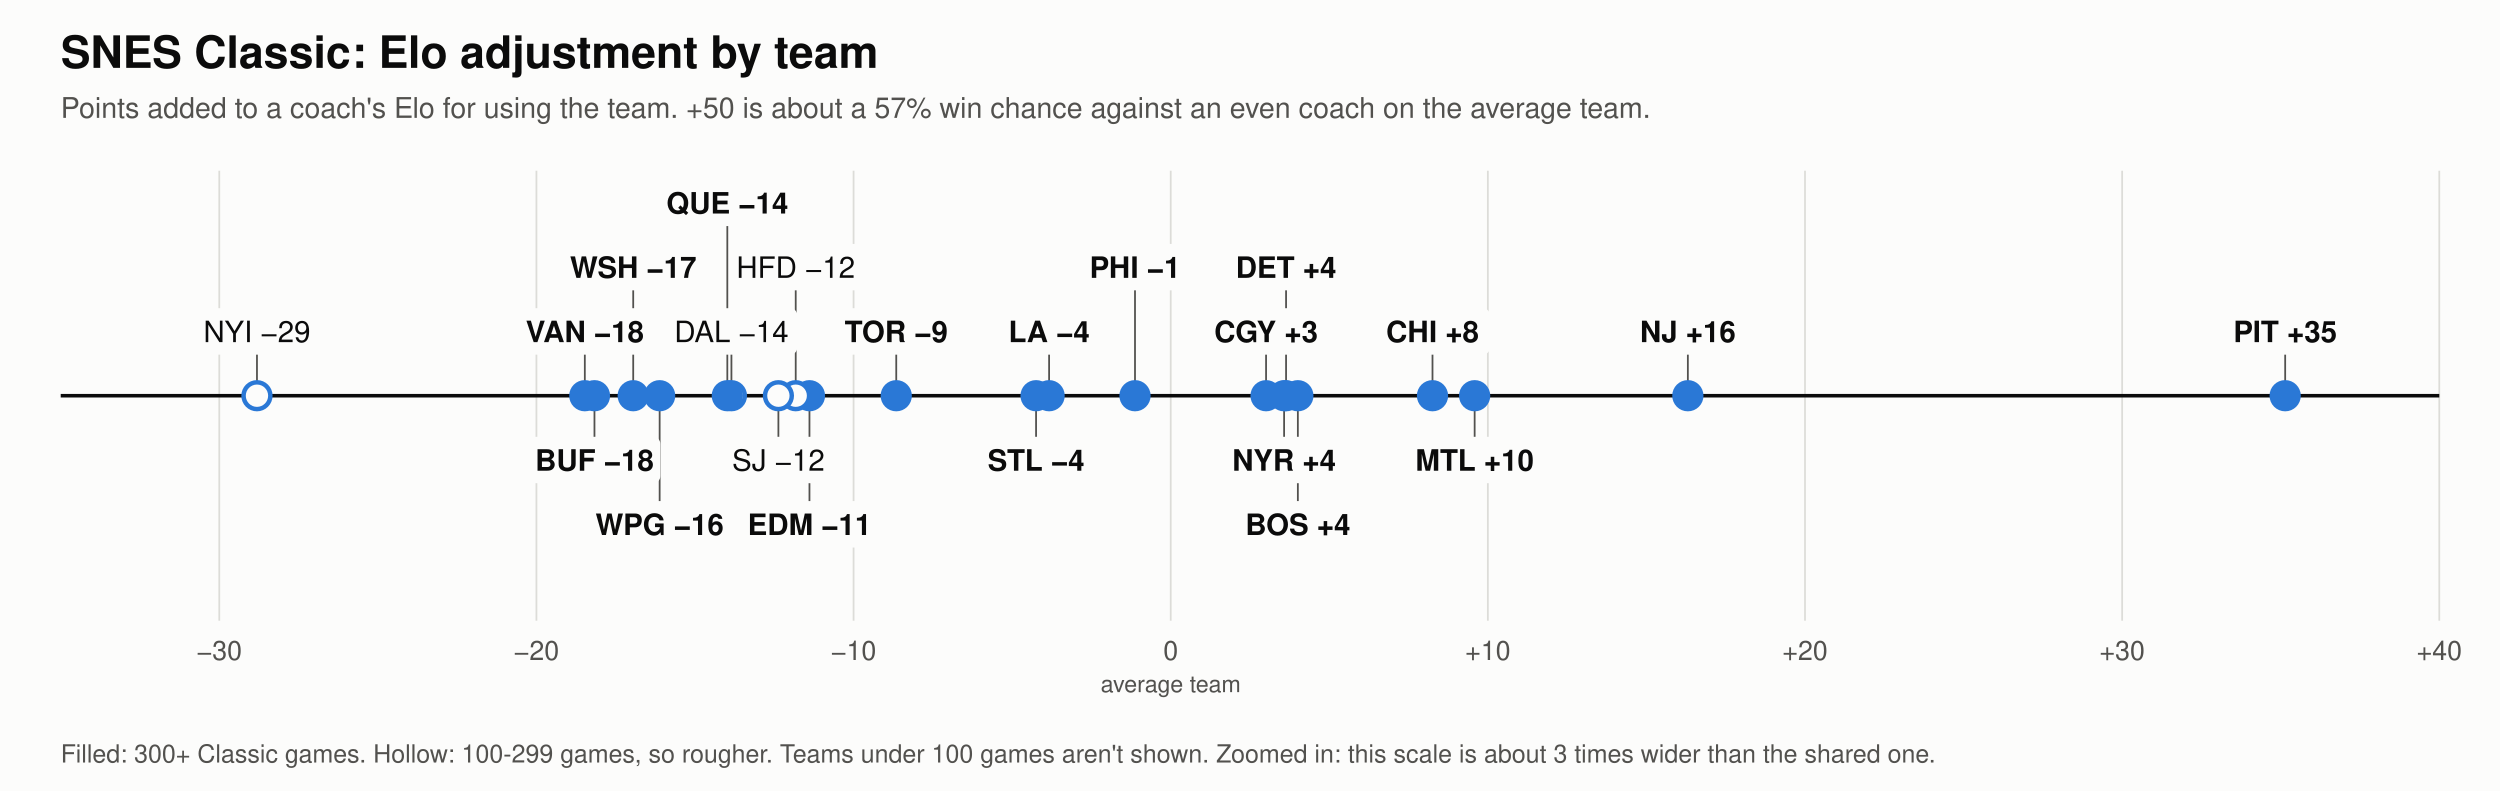
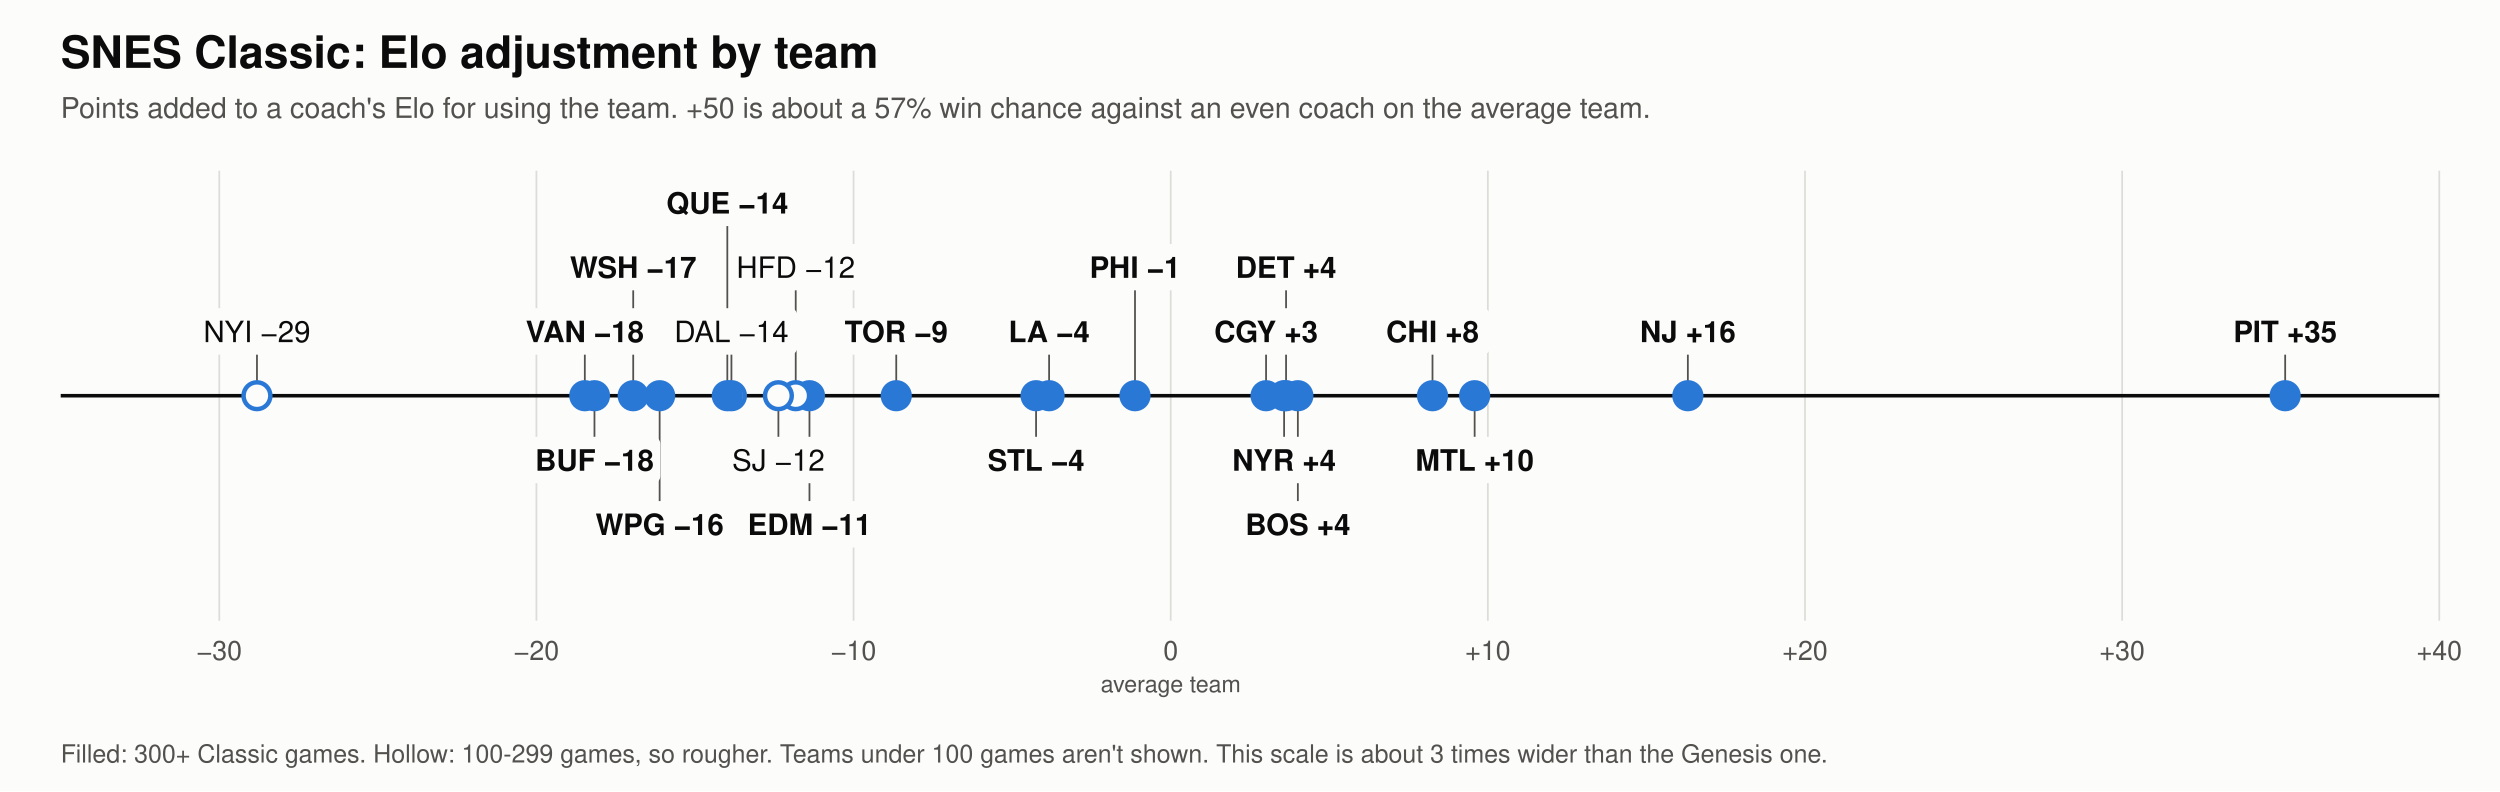
<svg xmlns="http://www.w3.org/2000/svg" width="1400" height="443" viewBox="0 0 1400 443" font-family="Segoe UI, Helvetica, Arial, sans-serif">
  <rect width="1400" height="443" fill="#fcfcfb" />
  <text x="34" y="38" font-size="25" font-weight="700" fill="#0b0b0b">SNES Classic: Elo adjustment by team</text>
  <text x="34" y="66" font-size="16" fill="#52514e">Points added to a coach's Elo for using the team. +50 is about a 57% win chance against an even coach on the average team.</text>
  <line x1="122.8" x2="122.8" y1="95.6" y2="347.6" stroke="#dcdcd8" stroke-width="1" />
  <text x="122.8" y="369.6" font-size="15" text-anchor="middle" fill="#52514e">−30</text>
  <line x1="300.4" x2="300.4" y1="95.6" y2="347.6" stroke="#dcdcd8" stroke-width="1" />
  <text x="300.4" y="369.6" font-size="15" text-anchor="middle" fill="#52514e">−20</text>
  <line x1="478.0" x2="478.0" y1="95.6" y2="347.6" stroke="#dcdcd8" stroke-width="1" />
  <text x="478.0" y="369.6" font-size="15" text-anchor="middle" fill="#52514e">−10</text>
  <line x1="655.6" x2="655.6" y1="95.6" y2="347.6" stroke="#dcdcd8" stroke-width="1" />
  <text x="655.6" y="369.6" font-size="15" text-anchor="middle" fill="#52514e">0</text>
  <line x1="833.2" x2="833.2" y1="95.6" y2="347.6" stroke="#dcdcd8" stroke-width="1" />
  <text x="833.2" y="369.6" font-size="15" text-anchor="middle" fill="#52514e">+10</text>
  <line x1="1010.8" x2="1010.8" y1="95.6" y2="347.6" stroke="#dcdcd8" stroke-width="1" />
  <text x="1010.8" y="369.6" font-size="15" text-anchor="middle" fill="#52514e">+20</text>
  <line x1="1188.4" x2="1188.4" y1="95.6" y2="347.6" stroke="#dcdcd8" stroke-width="1" />
  <text x="1188.4" y="369.6" font-size="15" text-anchor="middle" fill="#52514e">+30</text>
  <line x1="1366.0" x2="1366.0" y1="95.6" y2="347.6" stroke="#dcdcd8" stroke-width="1" />
  <text x="1366.0" y="369.6" font-size="15" text-anchor="middle" fill="#52514e">+40</text>
  <text x="655.6" y="387.6" font-size="13" text-anchor="middle" fill="#52514e">average team</text>
  <line x1="34.0" x2="1366.0" y1="221.6" y2="221.6" stroke="#0b0b0b" stroke-width="2" />
  <line x1="407.3" x2="407.3" y1="221.6" y2="113.6" stroke="#52514e" stroke-width="1" />
  <line x1="726.8" x2="726.8" y1="221.6" y2="293.6" stroke="#52514e" stroke-width="1" />
  <line x1="720.2" x2="720.2" y1="221.6" y2="149.6" stroke="#52514e" stroke-width="1" />
  <line x1="453.3" x2="453.3" y1="221.6" y2="293.6" stroke="#52514e" stroke-width="1" />
  <line x1="445.6" x2="445.6" y1="221.6" y2="149.6" stroke="#52514e" stroke-width="1" />
  <line x1="635.6" x2="635.6" y1="221.6" y2="149.6" stroke="#52514e" stroke-width="1" />
  <line x1="369.4" x2="369.4" y1="221.6" y2="293.6" stroke="#52514e" stroke-width="1" />
  <line x1="354.6" x2="354.6" y1="221.6" y2="149.6" stroke="#52514e" stroke-width="1" />
  <line x1="332.9" x2="332.9" y1="221.6" y2="257.6" stroke="#52514e" stroke-width="1" />
  <line x1="709.0" x2="709.0" y1="221.6" y2="185.6" stroke="#52514e" stroke-width="1" />
  <line x1="802.2" x2="802.2" y1="221.6" y2="185.6" stroke="#52514e" stroke-width="1" />
  <line x1="409.6" x2="409.6" y1="221.6" y2="185.6" stroke="#52514e" stroke-width="1" />
  <line x1="587.5" x2="587.5" y1="221.6" y2="185.6" stroke="#52514e" stroke-width="1" />
  <line x1="825.8" x2="825.8" y1="221.6" y2="257.6" stroke="#52514e" stroke-width="1" />
  <line x1="945.2" x2="945.2" y1="221.6" y2="185.6" stroke="#52514e" stroke-width="1" />
  <line x1="143.9" x2="143.9" y1="221.6" y2="185.6" stroke="#52514e" stroke-width="1" />
  <line x1="719.1" x2="719.1" y1="221.6" y2="257.6" stroke="#52514e" stroke-width="1" />
  <line x1="1279.7" x2="1279.7" y1="221.6" y2="185.6" stroke="#52514e" stroke-width="1" />
  <line x1="435.9" x2="435.9" y1="221.6" y2="257.6" stroke="#52514e" stroke-width="1" />
  <line x1="580.2" x2="580.2" y1="221.6" y2="257.6" stroke="#52514e" stroke-width="1" />
  <line x1="501.9" x2="501.9" y1="221.6" y2="185.6" stroke="#52514e" stroke-width="1" />
  <line x1="327.5" x2="327.5" y1="221.6" y2="185.6" stroke="#52514e" stroke-width="1" />
  <rect x="694.6" y="280.6" width="64.4" height="26" rx="4" fill="#fcfcfb" />
  <text x="726.8" y="299.6" font-size="16.5" text-anchor="middle" fill="#0b0b0b" font-weight="600">BOS +4</text>
  <rect x="296.0" y="244.6" width="73.8" height="26" rx="4" fill="#fcfcfb" />
  <text x="332.9" y="263.6" font-size="16.5" text-anchor="middle" fill="#0b0b0b" font-weight="600">BUF −18</text>
  <rect x="676.8" y="172.6" width="64.4" height="26" rx="4" fill="#fcfcfb" />
  <text x="709.0" y="191.6" font-size="16.5" text-anchor="middle" fill="#0b0b0b" font-weight="600">CGY +3</text>
  <rect x="770.0" y="172.6" width="64.4" height="26" rx="4" fill="#fcfcfb" />
  <text x="802.2" y="191.6" font-size="16.5" text-anchor="middle" fill="#0b0b0b" font-weight="600">CHI +8</text>
  <rect x="372.7" y="172.6" width="73.8" height="26" rx="4" fill="#fcfcfb" />
  <text x="409.6" y="191.6" font-size="16.5" text-anchor="middle" fill="#0b0b0b" font-weight="400">DAL −14</text>
  <rect x="688.0" y="136.6" width="64.4" height="26" rx="4" fill="#fcfcfb" />
  <text x="720.2" y="155.6" font-size="16.5" text-anchor="middle" fill="#0b0b0b" font-weight="600">DET +4</text>
  <rect x="416.4" y="280.6" width="73.8" height="26" rx="4" fill="#fcfcfb" />
  <text x="453.3" y="299.6" font-size="16.5" text-anchor="middle" fill="#0b0b0b" font-weight="600">EDM −11</text>
  <rect x="408.7" y="136.6" width="73.8" height="26" rx="4" fill="#fcfcfb" />
  <text x="445.6" y="155.6" font-size="16.5" text-anchor="middle" fill="#0b0b0b" font-weight="400">HFD −12</text>
  <rect x="560.0" y="172.6" width="55.0" height="26" rx="4" fill="#fcfcfb" />
  <text x="587.5" y="191.6" font-size="16.5" text-anchor="middle" fill="#0b0b0b" font-weight="600">LA −4</text>
  <rect x="788.9" y="244.6" width="73.8" height="26" rx="4" fill="#fcfcfb" />
  <text x="825.8" y="263.6" font-size="16.5" text-anchor="middle" fill="#0b0b0b" font-weight="600">MTL +10</text>
  <rect x="913.0" y="172.6" width="64.4" height="26" rx="4" fill="#fcfcfb" />
  <text x="945.2" y="191.6" font-size="16.5" text-anchor="middle" fill="#0b0b0b" font-weight="600">NJ +16</text>
  <rect x="107.0" y="172.6" width="73.8" height="26" rx="4" fill="#fcfcfb" />
  <text x="143.9" y="191.6" font-size="16.5" text-anchor="middle" fill="#0b0b0b" font-weight="400">NYI −29</text>
  <rect x="686.9" y="244.6" width="64.4" height="26" rx="4" fill="#fcfcfb" />
  <text x="719.1" y="263.6" font-size="16.5" text-anchor="middle" fill="#0b0b0b" font-weight="600">NYR +4</text>
  <rect x="603.4" y="136.6" width="64.4" height="26" rx="4" fill="#fcfcfb" />
  <text x="635.6" y="155.6" font-size="16.5" text-anchor="middle" fill="#0b0b0b" font-weight="600">PHI −1</text>
  <rect x="1242.8" y="172.6" width="73.8" height="26" rx="4" fill="#fcfcfb" />
  <text x="1279.7" y="191.6" font-size="16.5" text-anchor="middle" fill="#0b0b0b" font-weight="600">PIT +35</text>
  <rect x="370.4" y="100.6" width="73.8" height="26" rx="4" fill="#fcfcfb" />
  <text x="407.3" y="119.6" font-size="16.5" text-anchor="middle" fill="#0b0b0b" font-weight="600">QUE −14</text>
  <rect x="403.7" y="244.6" width="64.4" height="26" rx="4" fill="#fcfcfb" />
  <text x="435.9" y="263.6" font-size="16.5" text-anchor="middle" fill="#0b0b0b" font-weight="400">SJ −12</text>
  <rect x="548.0" y="244.6" width="64.4" height="26" rx="4" fill="#fcfcfb" />
  <text x="580.2" y="263.6" font-size="16.5" text-anchor="middle" fill="#0b0b0b" font-weight="600">STL −4</text>
  <rect x="469.7" y="172.6" width="64.4" height="26" rx="4" fill="#fcfcfb" />
  <text x="501.9" y="191.6" font-size="16.5" text-anchor="middle" fill="#0b0b0b" font-weight="600">TOR −9</text>
  <rect x="290.6" y="172.6" width="73.8" height="26" rx="4" fill="#fcfcfb" />
  <text x="327.5" y="191.6" font-size="16.5" text-anchor="middle" fill="#0b0b0b" font-weight="600">VAN −18</text>
  <rect x="332.5" y="280.6" width="73.8" height="26" rx="4" fill="#fcfcfb" />
  <text x="369.4" y="299.6" font-size="16.5" text-anchor="middle" fill="#0b0b0b" font-weight="600">WPG −16</text>
  <rect x="317.7" y="136.6" width="73.8" height="26" rx="4" fill="#fcfcfb" />
  <text x="354.6" y="155.6" font-size="16.5" text-anchor="middle" fill="#0b0b0b" font-weight="600">WSH −17</text>
  <circle cx="726.8" cy="221.6" r="7.5" fill="#2a78d6" stroke="#2a78d6" stroke-width="2.5" />
  <circle cx="332.9" cy="221.6" r="7.5" fill="#2a78d6" stroke="#2a78d6" stroke-width="2.5" />
  <circle cx="709.0" cy="221.6" r="7.5" fill="#2a78d6" stroke="#2a78d6" stroke-width="2.5" />
  <circle cx="802.2" cy="221.6" r="7.5" fill="#2a78d6" stroke="#2a78d6" stroke-width="2.5" />
  <circle cx="409.6" cy="221.6" r="7.5" fill="#fcfcfb" stroke="#2a78d6" stroke-width="2.5" />
  <circle cx="720.2" cy="221.6" r="7.5" fill="#2a78d6" stroke="#2a78d6" stroke-width="2.5" />
  <circle cx="453.3" cy="221.6" r="7.5" fill="#2a78d6" stroke="#2a78d6" stroke-width="2.5" />
  <circle cx="445.6" cy="221.6" r="7.5" fill="#fcfcfb" stroke="#2a78d6" stroke-width="2.5" />
  <circle cx="587.5" cy="221.6" r="7.5" fill="#2a78d6" stroke="#2a78d6" stroke-width="2.5" />
  <circle cx="825.8" cy="221.6" r="7.5" fill="#2a78d6" stroke="#2a78d6" stroke-width="2.5" />
  <circle cx="945.2" cy="221.6" r="7.5" fill="#2a78d6" stroke="#2a78d6" stroke-width="2.5" />
  <circle cx="143.9" cy="221.6" r="7.5" fill="#fcfcfb" stroke="#2a78d6" stroke-width="2.5" />
  <circle cx="719.1" cy="221.6" r="7.5" fill="#2a78d6" stroke="#2a78d6" stroke-width="2.5" />
  <circle cx="635.6" cy="221.6" r="7.5" fill="#2a78d6" stroke="#2a78d6" stroke-width="2.5" />
  <circle cx="1279.7" cy="221.6" r="7.5" fill="#2a78d6" stroke="#2a78d6" stroke-width="2.5" />
  <circle cx="407.3" cy="221.6" r="7.5" fill="#2a78d6" stroke="#2a78d6" stroke-width="2.5" />
  <circle cx="435.9" cy="221.6" r="7.5" fill="#fcfcfb" stroke="#2a78d6" stroke-width="2.5" />
  <circle cx="580.2" cy="221.6" r="7.5" fill="#2a78d6" stroke="#2a78d6" stroke-width="2.5" />
  <circle cx="501.9" cy="221.6" r="7.5" fill="#2a78d6" stroke="#2a78d6" stroke-width="2.5" />
  <circle cx="327.5" cy="221.6" r="7.5" fill="#2a78d6" stroke="#2a78d6" stroke-width="2.5" />
  <circle cx="369.4" cy="221.6" r="7.5" fill="#2a78d6" stroke="#2a78d6" stroke-width="2.5" />
  <circle cx="354.6" cy="221.6" r="7.5" fill="#2a78d6" stroke="#2a78d6" stroke-width="2.5" />
-   <text x="34" y="427" font-size="14" fill="#52514e">Filled: 300+ Classic games. Hollow: 100-299 games, so rougher. Teams under 100 games aren't shown. Zoomed in: this scale is about 3 times wider than the shared one.</text>
+   <text x="34" y="427" font-size="14" fill="#52514e">Filled: 300+ Classic games. Hollow: 100-299 games, so rougher. Teams under 100 games aren't shown. This scale is about 3 times wider than the Genesis one.</text>
</svg>
